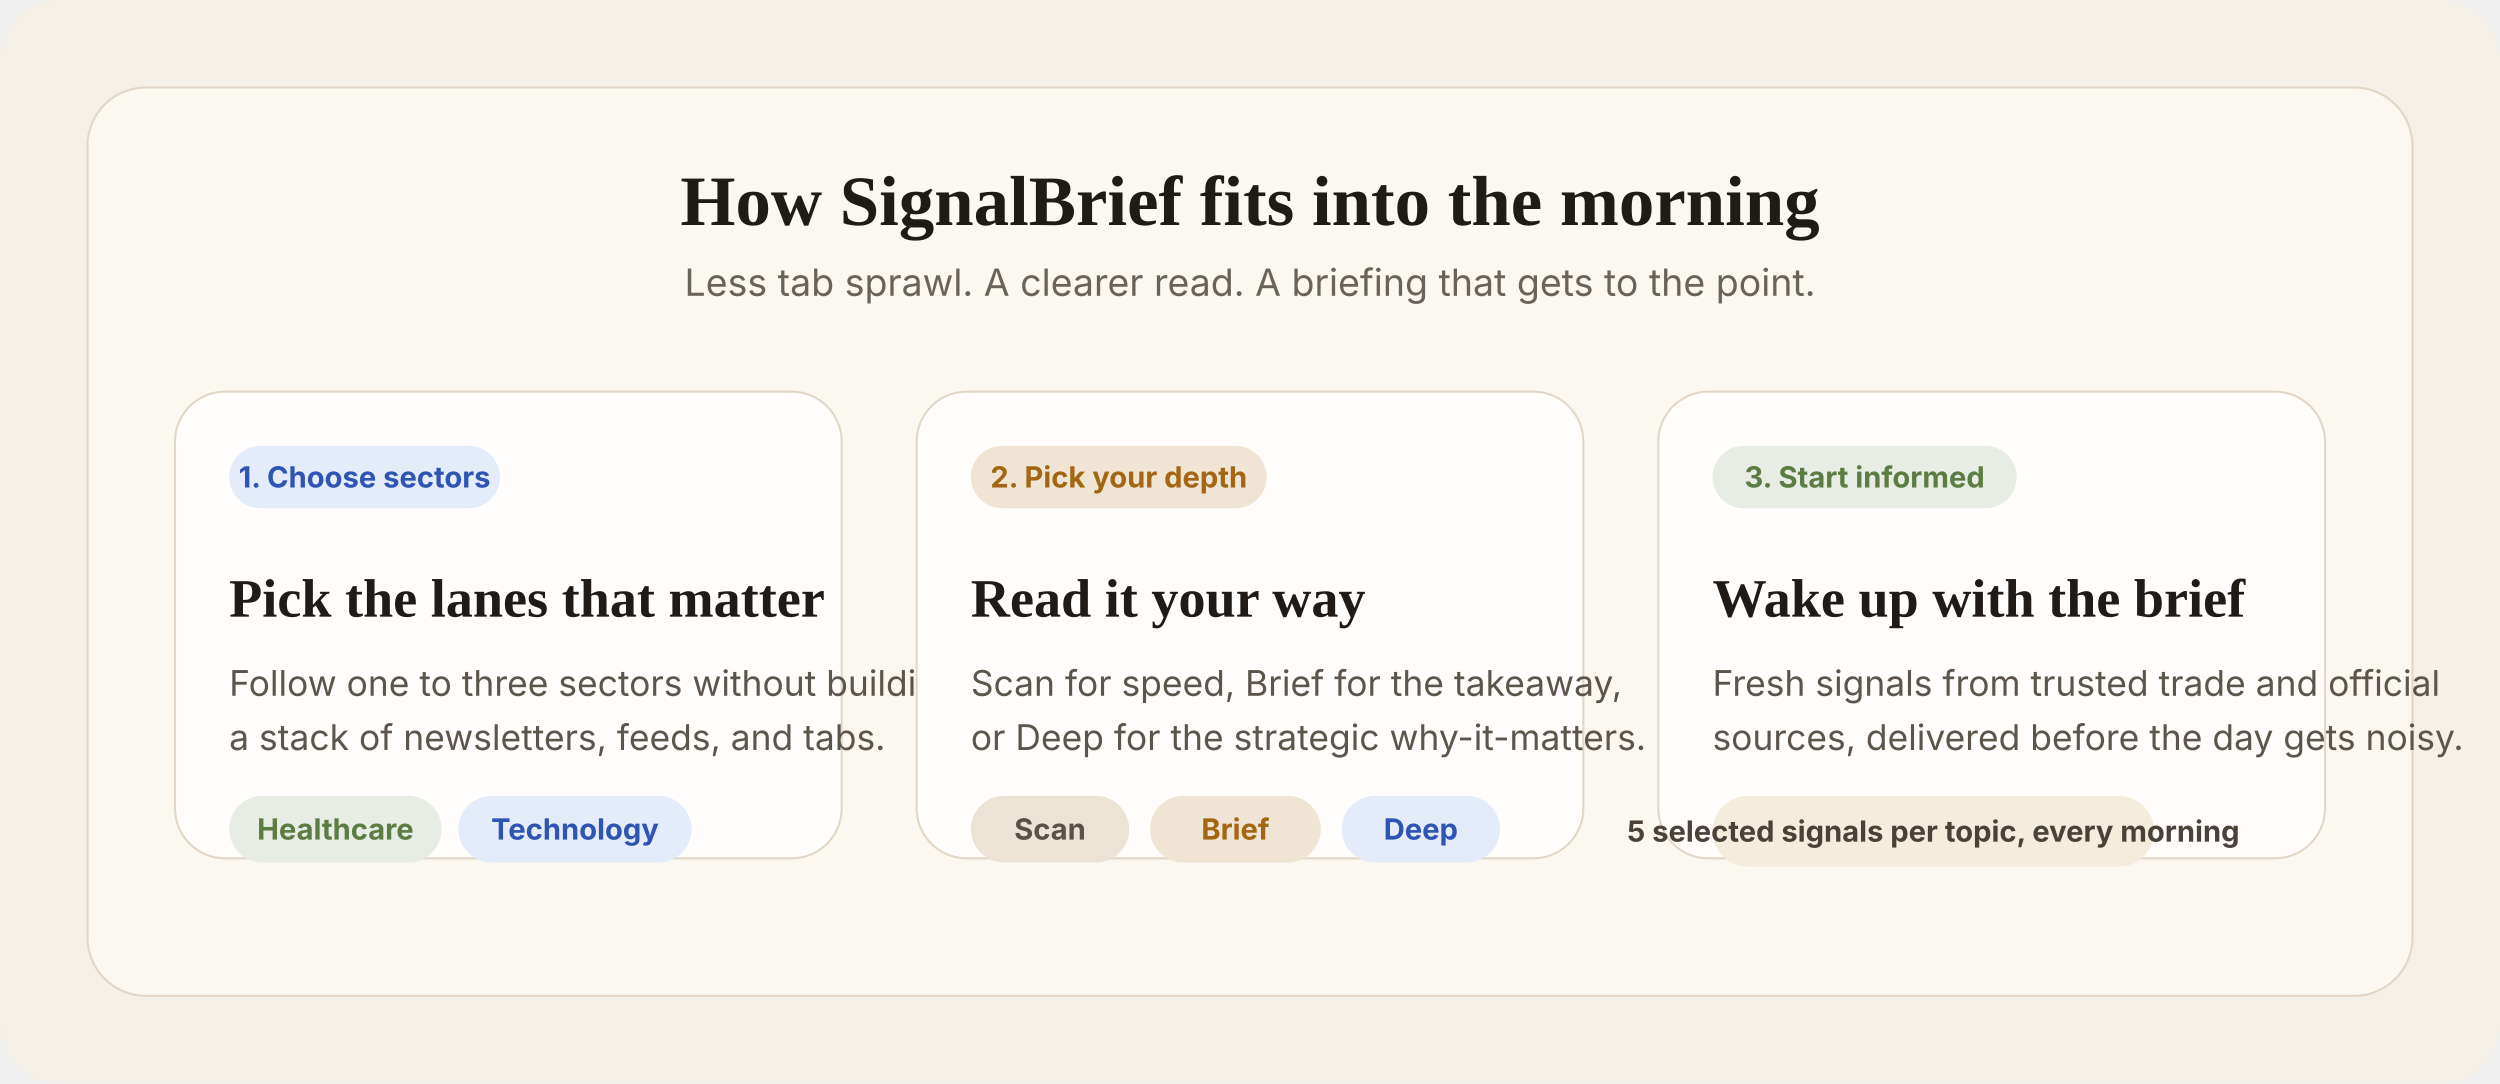
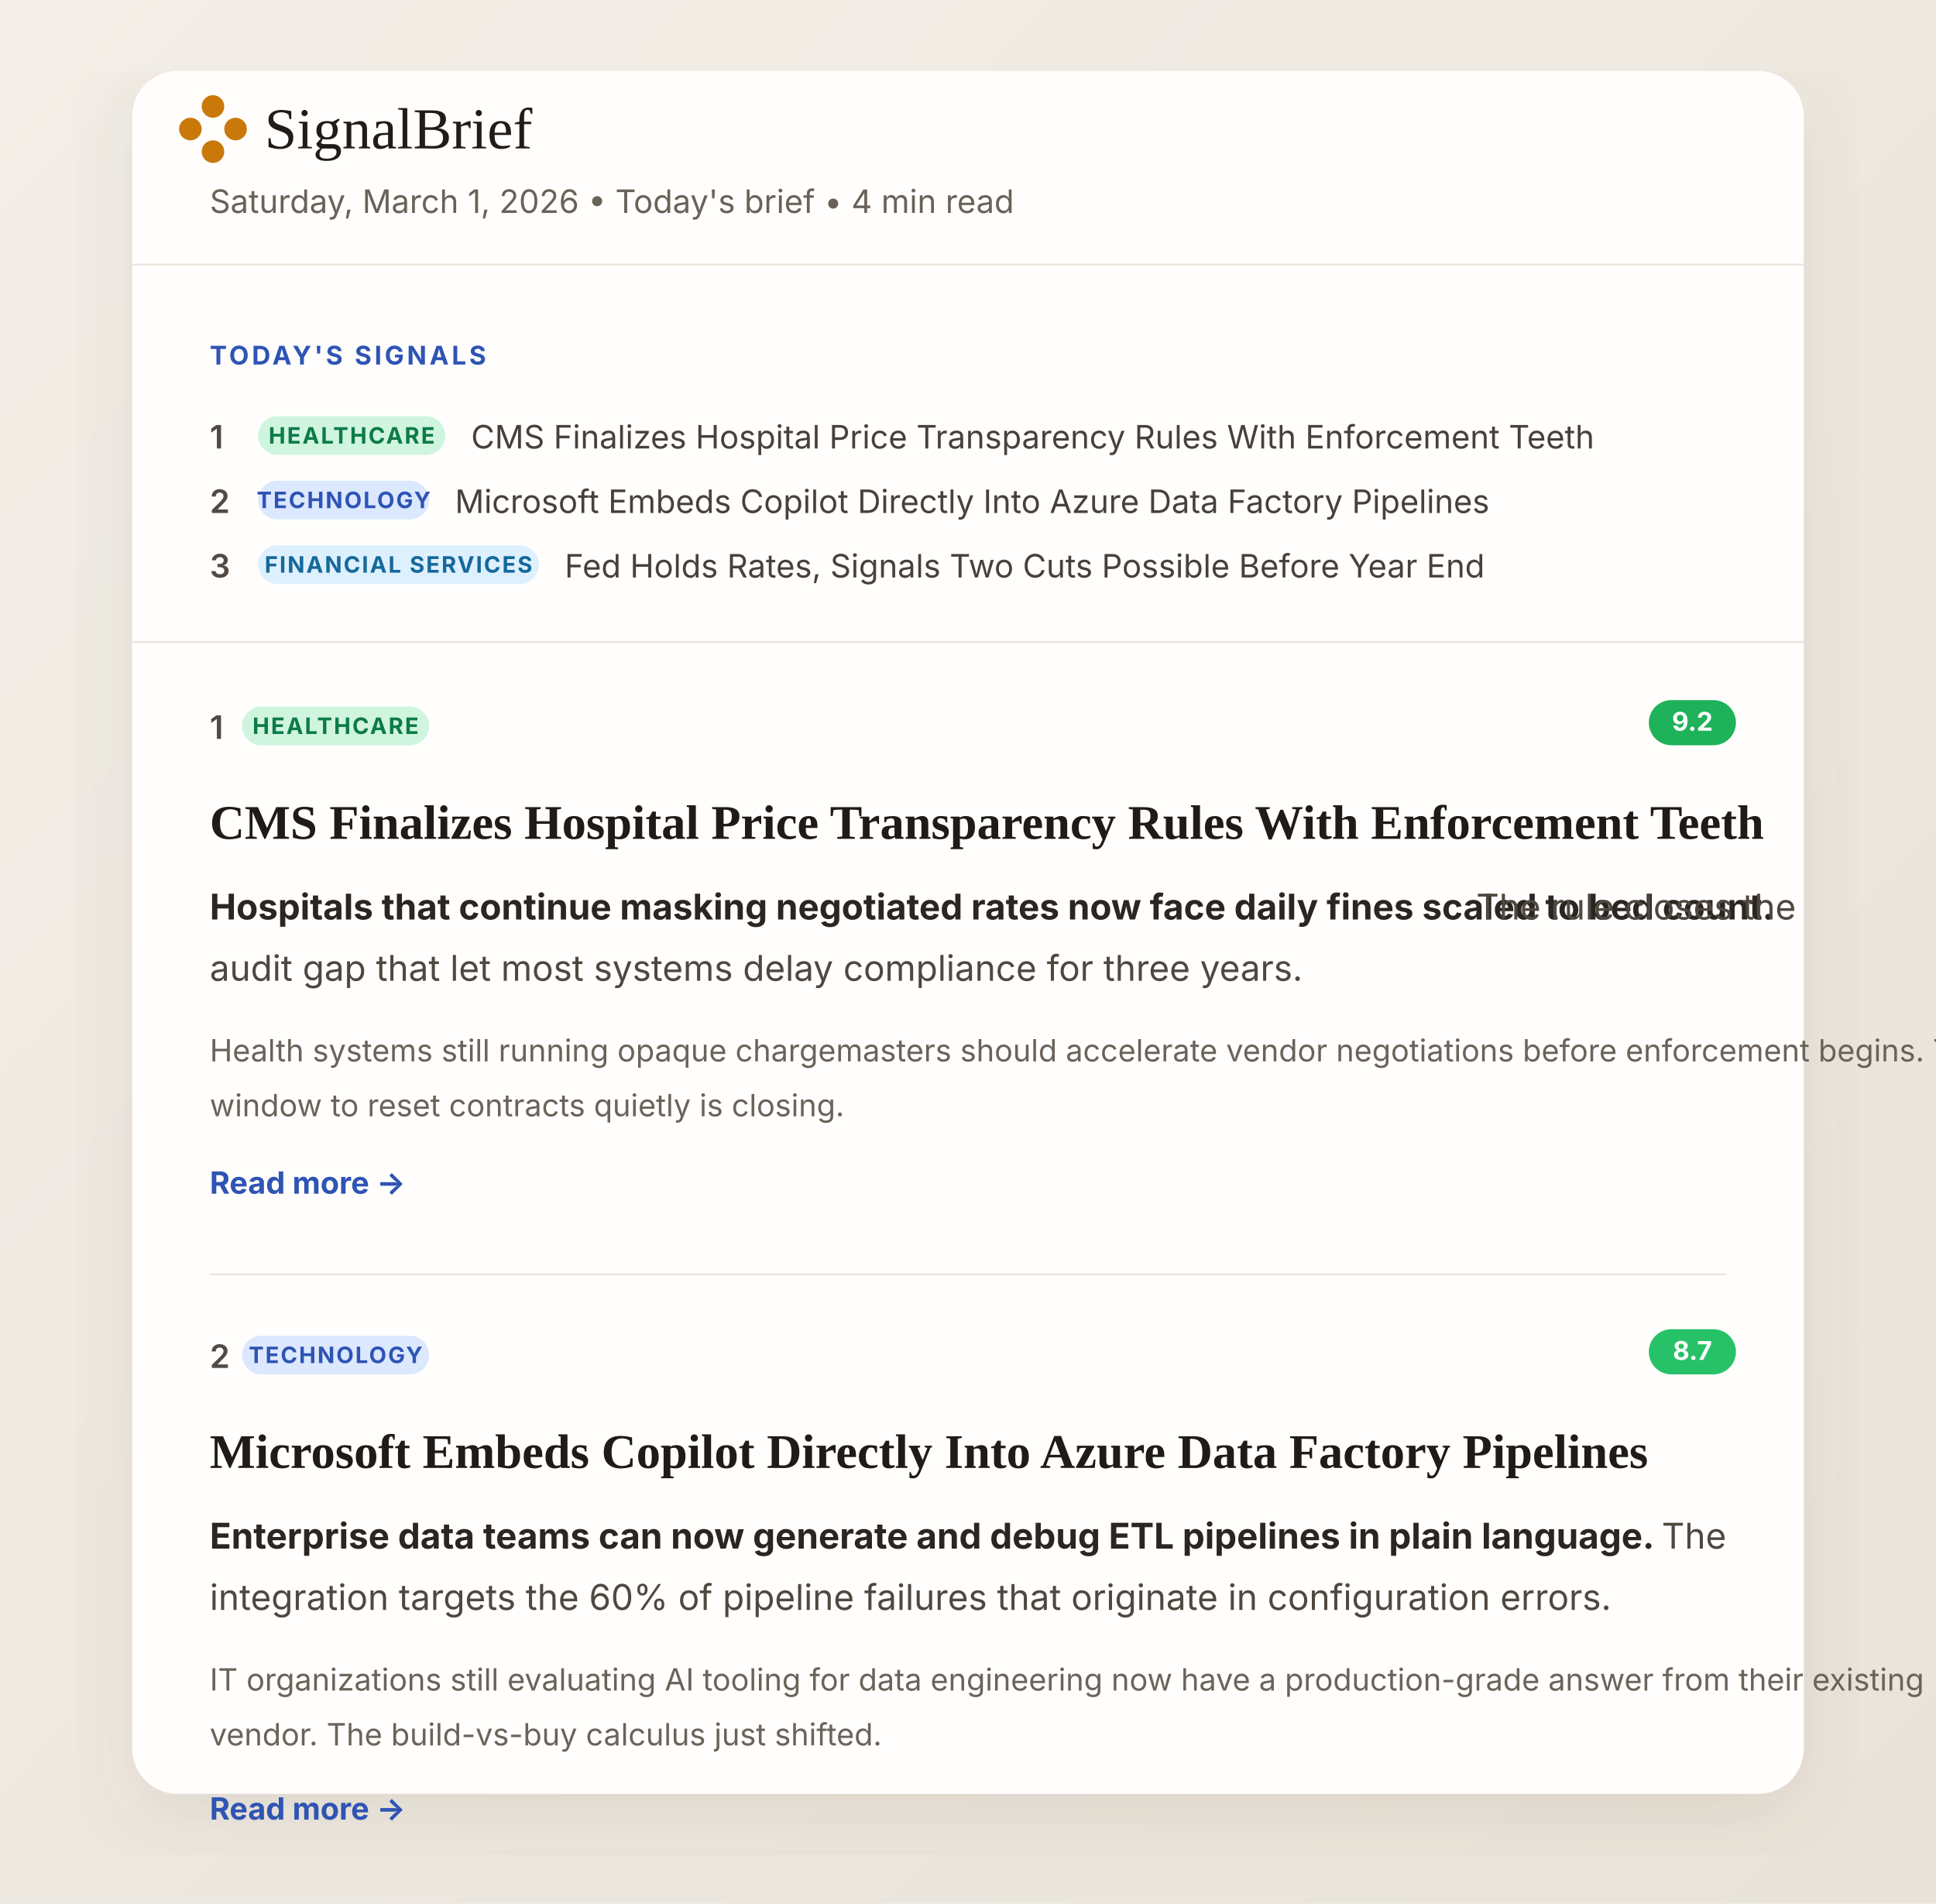
- <svg xmlns="http://www.w3.org/2000/svg" width="1200" height="520" viewBox="0 0 1200 520" fill="none">
-   <rect width="1200" height="520" rx="28" fill="#F5F0E8" />
-   <rect x="42" y="42" width="1116" height="436" rx="28" fill="#FBF7F1" stroke="#E2D7C7" />
-   <text x="600" y="108" text-anchor="middle" fill="#1F1B17" font-size="34" font-family="Georgia, 'Times New Roman', serif" font-weight="700">How SignalBrief fits into the morning</text>
-   <text x="600" y="142" text-anchor="middle" fill="#6A6359" font-size="18" font-family="Inter, Arial, sans-serif">Less tab sprawl. A clearer read. A briefing that gets to the point.</text>
-   <rect x="84" y="188" width="320" height="224" rx="24" fill="#FFFDFC" stroke="#E2D7C7" />
-   <rect x="110" y="214" width="130" height="30" rx="15" fill="#E4ECFA" />
-   <text x="175" y="234" text-anchor="middle" fill="#2E54B4" font-size="14" font-family="Inter, Arial, sans-serif" font-weight="700">1. Choose sectors</text>
-   <text x="110" y="296" fill="#201B17" font-size="26" font-family="Georgia, 'Times New Roman', serif" font-weight="700">Pick the lanes that matter</text>
-   <text x="110" y="334" fill="#5C554C" font-size="17" font-family="Inter, Arial, sans-serif">Follow one to three sectors without building</text>
-   <text x="110" y="360" fill="#5C554C" font-size="17" font-family="Inter, Arial, sans-serif">a stack of newsletters, feeds, and tabs.</text>
-   <rect x="110" y="382" width="102" height="32" rx="16" fill="#E7EDE4" />
-   <text x="161" y="403" text-anchor="middle" fill="#5C7C41" font-size="14" font-family="Inter, Arial, sans-serif" font-weight="700">Healthcare</text>
-   <rect x="220" y="382" width="112" height="32" rx="16" fill="#E4ECFA" />
-   <text x="276" y="403" text-anchor="middle" fill="#2E54B4" font-size="14" font-family="Inter, Arial, sans-serif" font-weight="700">Technology</text>
-   <rect x="440" y="188" width="320" height="224" rx="24" fill="#FFFDFC" stroke="#E2D7C7" />
-   <rect x="466" y="214" width="142" height="30" rx="15" fill="#F0E5D5" />
-   <text x="537" y="234" text-anchor="middle" fill="#A36612" font-size="14" font-family="Inter, Arial, sans-serif" font-weight="700">2. Pick your depth</text>
-   <text x="466" y="296" fill="#201B17" font-size="26" font-family="Georgia, 'Times New Roman', serif" font-weight="700">Read it your way</text>
-   <text x="466" y="334" fill="#5C554C" font-size="17" font-family="Inter, Arial, sans-serif">Scan for speed, Brief for the takeaway,</text>
-   <text x="466" y="360" fill="#5C554C" font-size="17" font-family="Inter, Arial, sans-serif">or Deep for the strategic why-it-matters.</text>
-   <rect x="466" y="382" width="76" height="32" rx="16" fill="#ECE3D6" />
-   <text x="504" y="403" text-anchor="middle" fill="#5A5147" font-size="14" font-family="Inter, Arial, sans-serif" font-weight="700">Scan</text>
-   <rect x="552" y="382" width="82" height="32" rx="16" fill="#F0E5D5" />
-   <text x="593" y="403" text-anchor="middle" fill="#A36612" font-size="14" font-family="Inter, Arial, sans-serif" font-weight="700">Brief</text>
-   <rect x="644" y="382" width="76" height="32" rx="16" fill="#E4ECFA" />
-   <text x="682" y="403" text-anchor="middle" fill="#2E54B4" font-size="14" font-family="Inter, Arial, sans-serif" font-weight="700">Deep</text>
-   <rect x="796" y="188" width="320" height="224" rx="24" fill="#FFFDFC" stroke="#E2D7C7" />
-   <rect x="822" y="214" width="146" height="30" rx="15" fill="#E7EDE4" />
-   <text x="895" y="234" text-anchor="middle" fill="#5C7C41" font-size="14" font-family="Inter, Arial, sans-serif" font-weight="700">3. Start informed</text>
-   <text x="822" y="296" fill="#201B17" font-size="26" font-family="Georgia, 'Times New Roman', serif" font-weight="700">Wake up with the brief</text>
-   <text x="822" y="334" fill="#5C554C" font-size="17" font-family="Inter, Arial, sans-serif">Fresh signals from trusted trade and official</text>
-   <text x="822" y="360" fill="#5C554C" font-size="17" font-family="Inter, Arial, sans-serif">sources, delivered before the day gets noisy.</text>
-   <rect x="822" y="382" width="212" height="34" rx="17" fill="#F4ECDD" />
-   <text x="928" y="404" text-anchor="middle" fill="#4A4238" font-size="14" font-family="Inter, Arial, sans-serif" font-weight="700">5 selected signals per topic, every morning</text>
+ <svg xmlns="http://www.w3.org/2000/svg" width="1200" height="1180" viewBox="0 0 1200 1180" fill="none">
+   <defs>
+     <linearGradient id="bg" x1="0" y1="0" x2="1200" y2="1180" gradientUnits="userSpaceOnUse">
+       <stop stop-color="#F2EEE7" />
+       <stop offset="1" stop-color="#E9E3D9" />
+     </linearGradient>
+     <filter id="shadow" x="48" y="30" width="1104" height="1120" filterUnits="userSpaceOnUse" color-interpolation-filters="sRGB">
+       <feDropShadow dx="0" dy="14" stdDeviation="22" flood-color="#6F6150" flood-opacity="0.12" />
+     </filter>
+   </defs>
+   <rect width="1200" height="1180" fill="url(#bg)" />
+   <g filter="url(#shadow)">
+     <rect x="82" y="44" width="1036" height="1068" rx="28" fill="#FFFEFC" />
+   </g>
+   <circle cx="132" cy="94" r="7" fill="#C9780A" />
+   <circle cx="132" cy="66" r="7" fill="#C9780A" />
+   <circle cx="118" cy="80" r="7" fill="#C9780A" />
+   <circle cx="146" cy="80" r="7" fill="#C9780A" />
+   <text x="164" y="92" fill="#211C18" font-size="36" font-family="Georgia, 'Times New Roman', serif" font-weight="400">SignalBrief</text>
+   <text x="130" y="132" fill="#6A6258" font-size="20" font-family="Inter, Arial, sans-serif">Saturday, March 1, 2026  •  Today's brief  •  4 min read</text>
+   <line x1="82" y1="164" x2="1118" y2="164" stroke="#EAE2D8" />
+   <text x="130" y="226" fill="#2E54B4" font-size="16" font-family="Inter, Arial, sans-serif" font-weight="700" letter-spacing="1.8">TODAY'S SIGNALS</text>
+   <text x="130" y="278" fill="#524A43" font-size="20" font-family="Inter, Arial, sans-serif" font-weight="600">1</text>
+   <rect x="160" y="258" width="116" height="24" rx="12" fill="#CFF5DF" />
+   <text x="218" y="275" text-anchor="middle" fill="#0D7A4A" font-size="14" font-family="Inter, Arial, sans-serif" font-weight="700" letter-spacing="1">HEALTHCARE</text>
+   <text x="292" y="278" fill="#47413B" font-size="20" font-family="Inter, Arial, sans-serif">CMS Finalizes Hospital Price Transparency Rules With Enforcement Teeth</text>
+   <text x="130" y="318" fill="#524A43" font-size="20" font-family="Inter, Arial, sans-serif" font-weight="600">2</text>
+   <rect x="160" y="298" width="106" height="24" rx="12" fill="#DCE8FE" />
+   <text x="213" y="315" text-anchor="middle" fill="#2E54B4" font-size="14" font-family="Inter, Arial, sans-serif" font-weight="700" letter-spacing="1">TECHNOLOGY</text>
+   <text x="282" y="318" fill="#47413B" font-size="20" font-family="Inter, Arial, sans-serif">Microsoft Embeds Copilot Directly Into Azure Data Factory Pipelines</text>
+   <text x="130" y="358" fill="#524A43" font-size="20" font-family="Inter, Arial, sans-serif" font-weight="600">3</text>
+   <rect x="160" y="338" width="174" height="24" rx="12" fill="#DDF0FD" />
+   <text x="247" y="355" text-anchor="middle" fill="#15689B" font-size="14" font-family="Inter, Arial, sans-serif" font-weight="700" letter-spacing="1">FINANCIAL SERVICES</text>
+   <text x="350" y="358" fill="#47413B" font-size="20" font-family="Inter, Arial, sans-serif">Fed Holds Rates, Signals Two Cuts Possible Before Year End</text>
+   <line x1="82" y1="398" x2="1118" y2="398" stroke="#EAE2D8" />
+   <text x="130" y="458" fill="#524A43" font-size="20" font-family="Inter, Arial, sans-serif" font-weight="600">1</text>
+   <rect x="150" y="438" width="116" height="24" rx="12" fill="#CFF5DF" />
+   <text x="208" y="455" text-anchor="middle" fill="#0D7A4A" font-size="14" font-family="Inter, Arial, sans-serif" font-weight="700" letter-spacing="1">HEALTHCARE</text>
+   <rect x="1022" y="434" width="54" height="28" rx="14" fill="#1EB25A" />
+   <text x="1049" y="453" text-anchor="middle" fill="white" font-size="16" font-family="Inter, Arial, sans-serif" font-weight="700">9.2</text>
+   <text x="130" y="520" fill="#1F1B18" font-size="30" font-family="Georgia, 'Times New Roman', serif" font-weight="700">CMS Finalizes Hospital Price Transparency Rules With Enforcement Teeth</text>
+   <text x="130" y="570" fill="#2B2622" font-size="22" font-family="Inter, Arial, sans-serif" font-weight="700">Hospitals that continue masking negotiated rates now face daily fines scaled to bed count.</text>
+   <text x="915" y="570" fill="#4F4840" font-size="22" font-family="Inter, Arial, sans-serif">The rule closes the</text>
+   <text x="130" y="608" fill="#4F4840" font-size="22" font-family="Inter, Arial, sans-serif">audit gap that let most systems delay compliance for three years.</text>
+   <text x="130" y="658" fill="#6B635A" font-size="19" font-family="Inter, Arial, sans-serif">Health systems still running opaque chargemasters should accelerate vendor negotiations before enforcement begins. The</text>
+   <text x="130" y="692" fill="#6B635A" font-size="19" font-family="Inter, Arial, sans-serif">window to reset contracts quietly is closing.</text>
+   <text x="130" y="740" fill="#2E54B4" font-size="19" font-family="Inter, Arial, sans-serif" font-weight="700">Read more →</text>
+   <line x1="130" y1="790" x2="1070" y2="790" stroke="#EAE2D8" />
+   <text x="130" y="848" fill="#524A43" font-size="20" font-family="Inter, Arial, sans-serif" font-weight="600">2</text>
+   <rect x="150" y="828" width="116" height="24" rx="12" fill="#DCE8FE" />
+   <text x="208" y="845" text-anchor="middle" fill="#2E54B4" font-size="14" font-family="Inter, Arial, sans-serif" font-weight="700" letter-spacing="1">TECHNOLOGY</text>
+   <rect x="1022" y="824" width="54" height="28" rx="14" fill="#27C268" />
+   <text x="1049" y="843" text-anchor="middle" fill="white" font-size="16" font-family="Inter, Arial, sans-serif" font-weight="700">8.7</text>
+   <text x="130" y="910" fill="#1F1B18" font-size="30" font-family="Georgia, 'Times New Roman', serif" font-weight="700">Microsoft Embeds Copilot Directly Into Azure Data Factory Pipelines</text>
+   <text x="130" y="960" fill="#2B2622" font-size="22" font-family="Inter, Arial, sans-serif" font-weight="700">Enterprise data teams can now generate and debug ETL pipelines in plain language.</text>
+   <text x="1030" y="960" fill="#4F4840" font-size="22" font-family="Inter, Arial, sans-serif">The</text>
+   <text x="130" y="998" fill="#4F4840" font-size="22" font-family="Inter, Arial, sans-serif">integration targets the 60% of pipeline failures that originate in configuration errors.</text>
+   <text x="130" y="1048" fill="#6B635A" font-size="19" font-family="Inter, Arial, sans-serif">IT organizations still evaluating AI tooling for data engineering now have a production-grade answer from their existing</text>
+   <text x="130" y="1082" fill="#6B635A" font-size="19" font-family="Inter, Arial, sans-serif">vendor. The build-vs-buy calculus just shifted.</text>
+   <text x="130" y="1128" fill="#2E54B4" font-size="19" font-family="Inter, Arial, sans-serif" font-weight="700">Read more →</text>
</svg>
